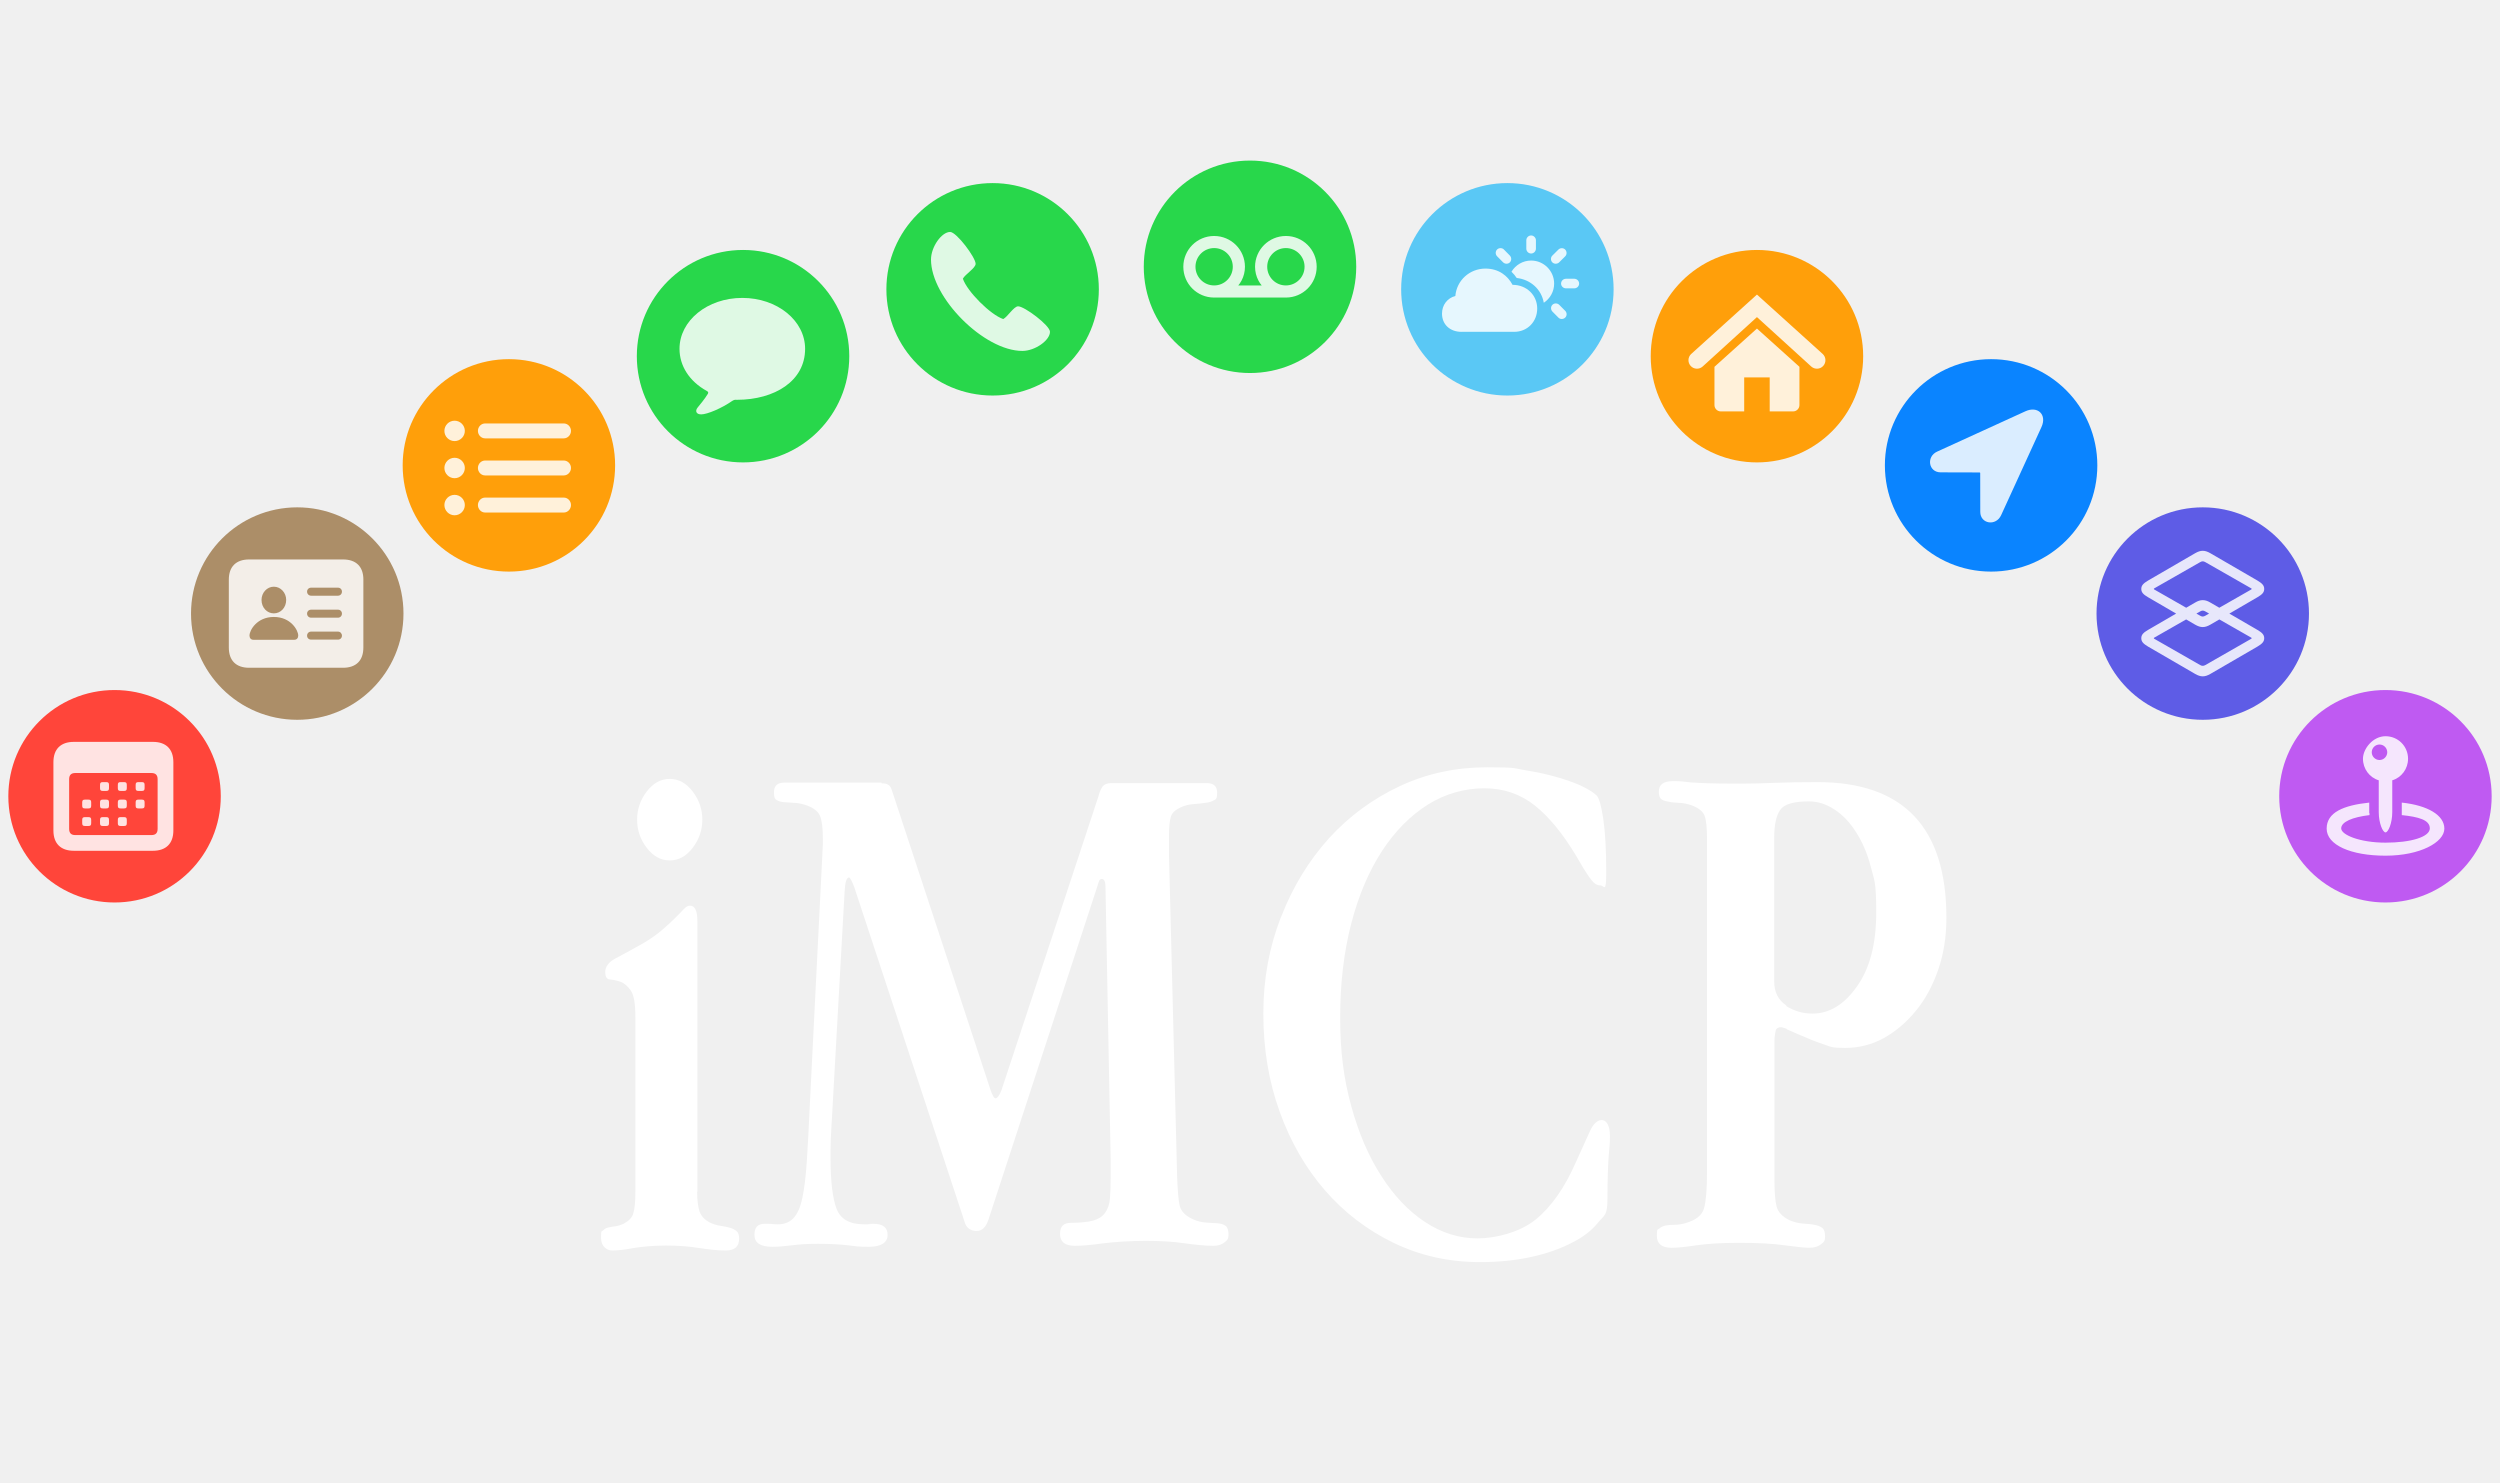
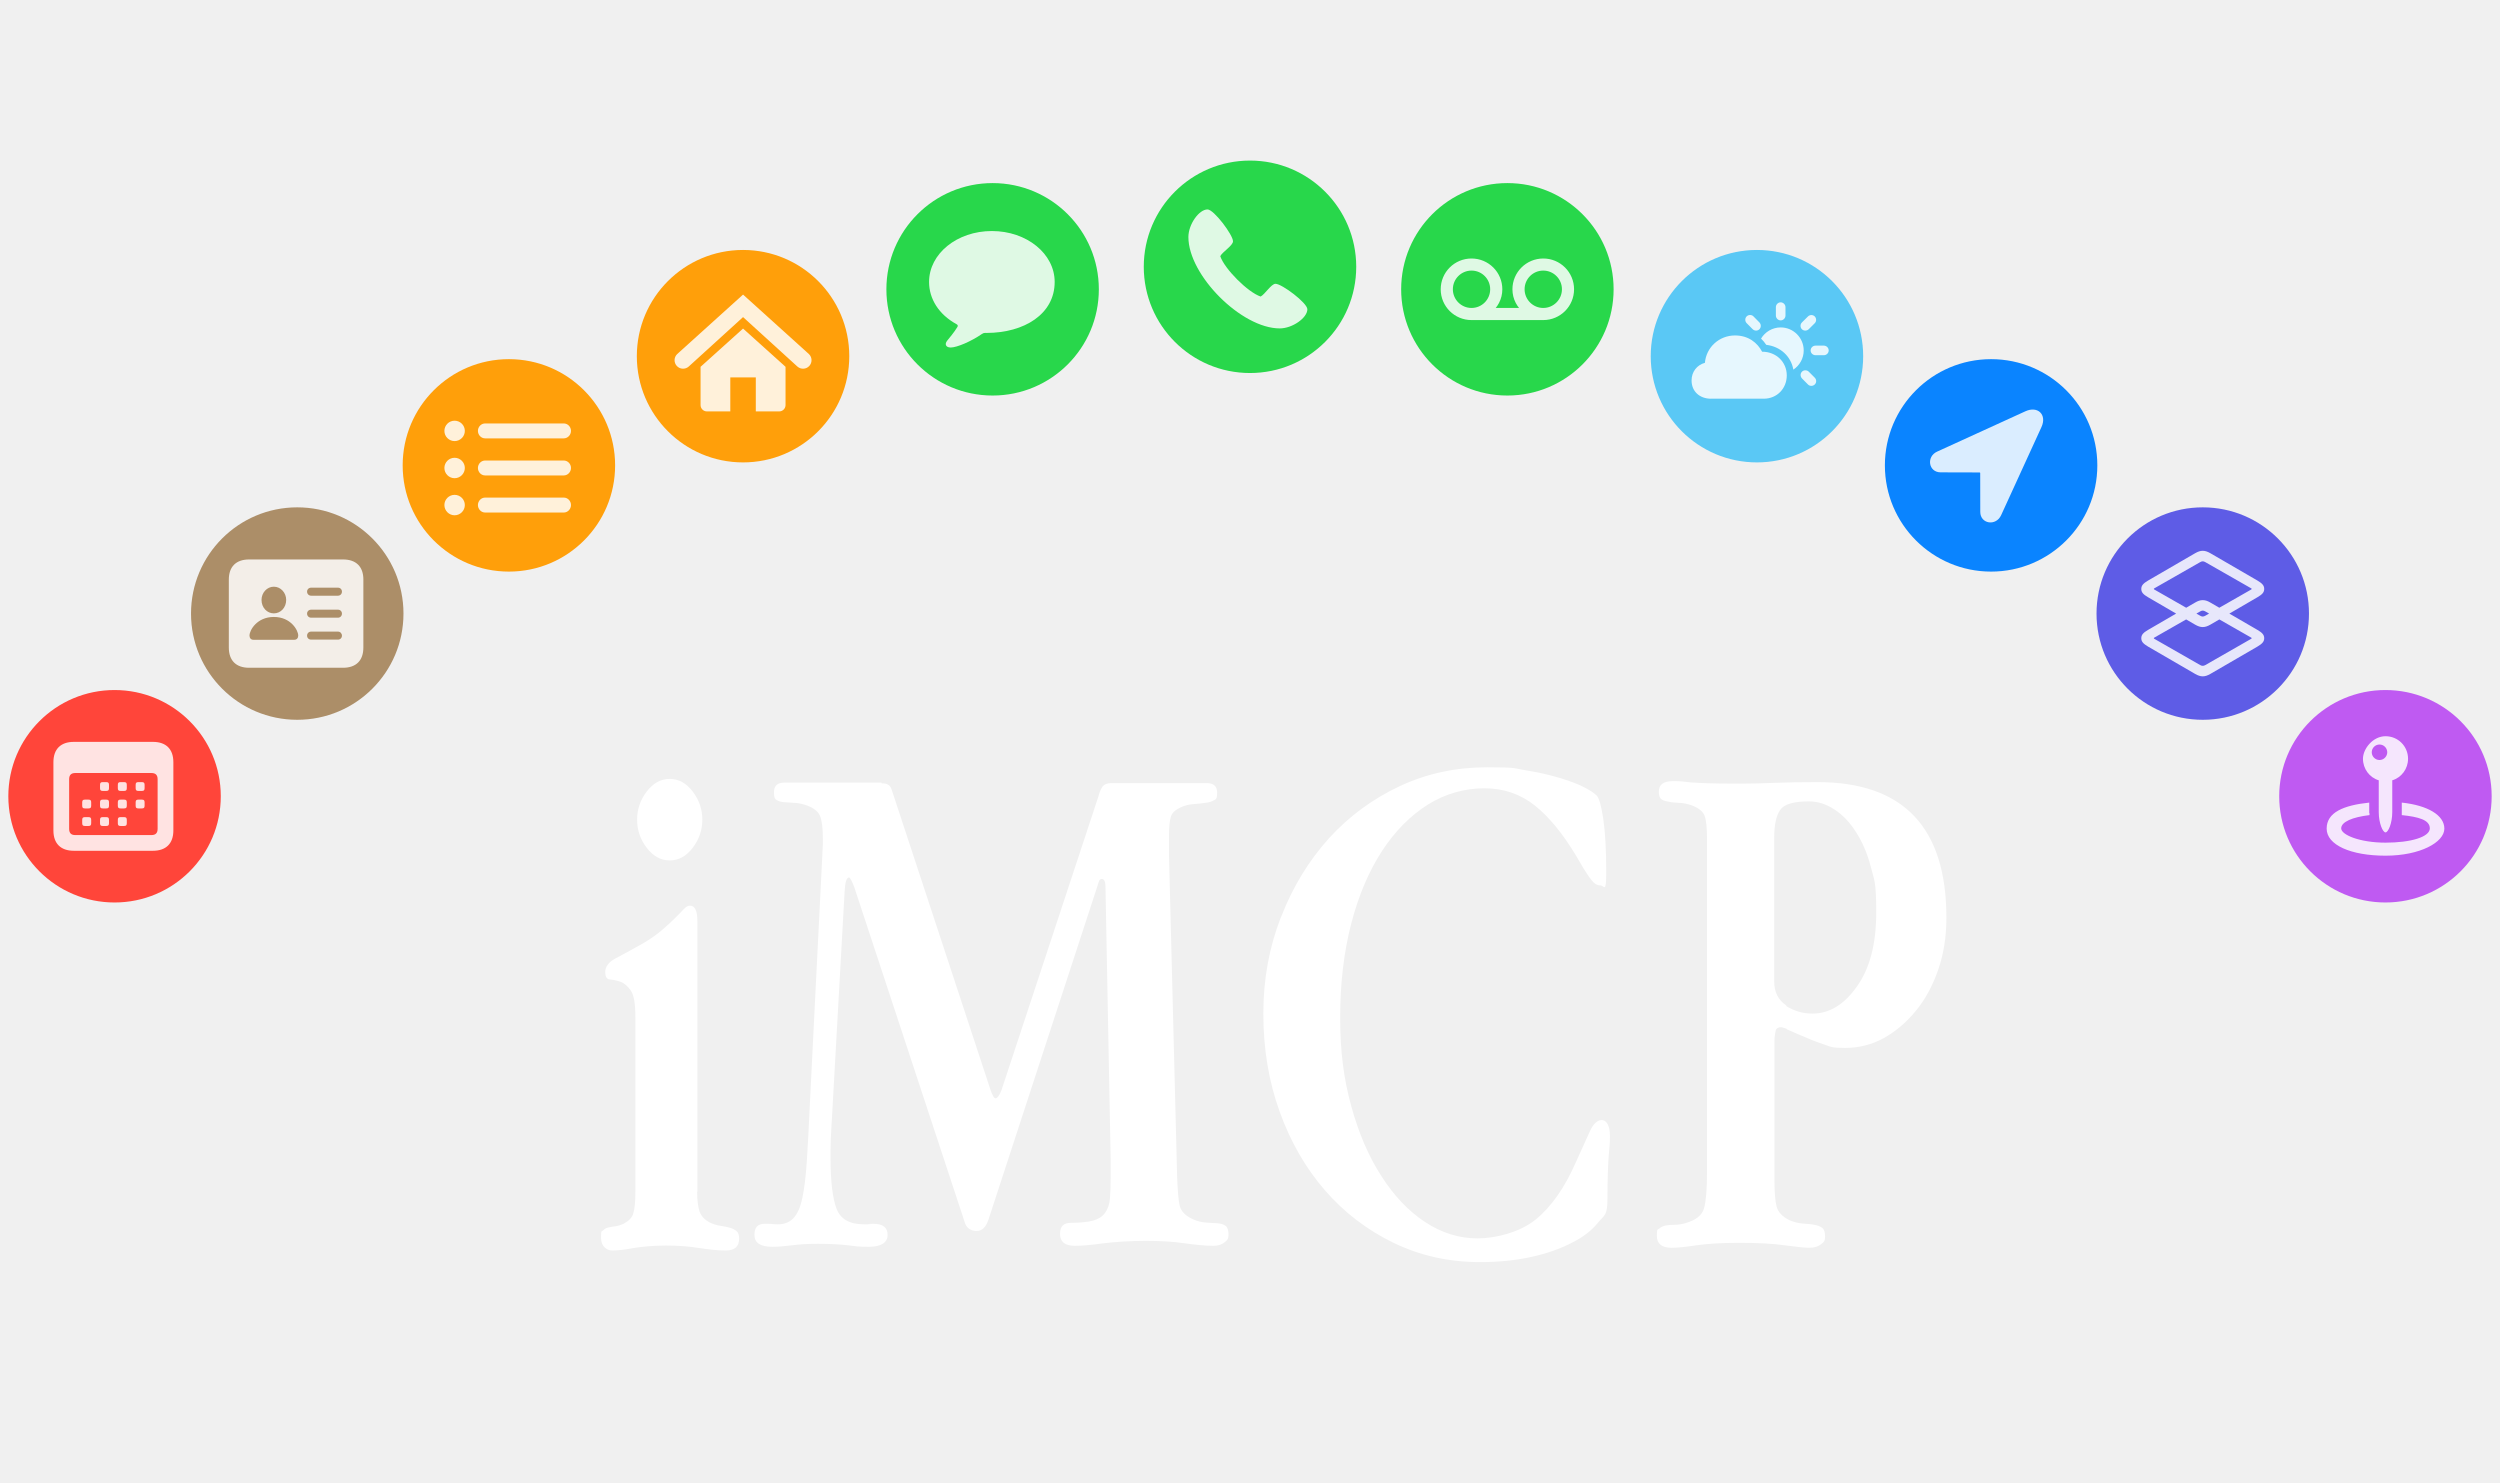
<svg xmlns="http://www.w3.org/2000/svg" viewBox="0 0 1012 600">
  <g fill="#fff">
    <path d="M282.2,482.4c0,3.6.4,6.3,1,8.1.7,1.8,2,3.2,3.8,4.2,1.6.8,3.1,1.3,4.6,1.5s2.8.5,3.9.8,2,.8,2.7,1.4,1,1.6,1,3c0,3.2-1.8,4.8-5.4,4.8s-6.6-.4-10.8-1c-4.2-.7-8.6-1-13.4-1s-9.5.4-13.1,1c-3.6.7-6.5,1-8.7,1s-4.5-1.7-4.5-5.1.2-2.4.8-3,1.2-1,2.1-1.2c.9-.2,1.9-.4,2.9-.5s2.1-.5,3.3-1c2.2-1.2,3.6-2.6,4-4.4.5-1.7.8-4.5.8-8.5v-70.8c0-5.4-.6-9-1.9-10.8s-2.7-3-4.2-3.5-2.9-.8-4.2-.9-1.9-1.1-1.9-3.1,1.4-4,4.1-5.4,6.5-3.5,11.5-6.3c3-1.8,5.5-3.6,7.6-5.4,2.1-1.8,3.8-3.4,5.2-4.8,1.4-1.4,2.5-2.5,3.4-3.5.9-.9,1.7-1.4,2.5-1.4,2,0,3,2.1,3,6.3v109.5ZM280.4,320.4c2.6,3.4,3.9,7.2,3.9,11.4s-1.3,8-3.9,11.4-5.7,5.1-9.3,5.1-6.7-1.7-9.3-5.1c-2.6-3.4-3.9-7.2-3.9-11.4s1.3-8,3.9-11.4,5.7-5.1,9.3-5.1,6.7,1.7,9.3,5.1Z" />
    <path d="M356.9,317.1c1,0,1.9.1,2.5.5.7.3,1.2,1,1.6,2.2l39.9,121.2c.8,2.4,1.5,3.6,2.1,3.6s1.6-1.1,2.4-3.3l39.3-119.1c.4-1.6,1-2.9,1.6-3.8.7-.9,1.9-1.4,3.5-1.4h38.7c2.8,0,4.2,1.3,4.2,3.9s-.5,2.6-1.4,3.1-2,.9-3.5,1c-1.4.2-3,.4-4.6.5-1.7.1-3.5.5-5.2,1.3-2.2,1-3.5,2.2-4,3.7-.5,1.5-.8,4.2-.8,8.2v7.1l3.3,130.5c.2,5.4.5,9.2,1,11.6.5,2.4,2.4,4.3,5.5,5.7,1.8.8,3.6,1.2,5.4,1.3s3.4.2,4.6.3c1.3.1,2.4.5,3.1,1,.8.6,1.2,1.8,1.2,3.6s-.5,2.2-1.6,3.1-2.6,1.4-4.6,1.4c-3.2,0-7-.4-11.5-1-4.5-.7-9.8-1-15.8-1s-12.4.4-17.2,1c-4.9.7-8.8,1-11.5,1-4,0-6-1.6-6-4.8s1.5-4.5,4.5-4.5,6.8-.3,8.9-.9c2.1-.6,3.7-1.6,4.8-3.1,1.1-1.5,1.8-3.4,2-5.8s.3-5.4.3-8.9v-6.9l-2.1-110.3c0-2.2-.5-3.3-1.5-3.3s-1.2,1-1.8,3l-44.1,135c-1,3-2.6,4.5-4.8,4.5s-4.2-1.2-4.8-3.6l-44.7-135.6c-1-2.6-1.7-3.9-2.1-3.9-1,0-1.6,1.9-1.8,5.7l-5.1,91.2c-.2,3.4-.4,6.5-.5,9.2-.1,2.8-.1,5.3-.1,7.5,0,9.3.8,16.1,2.4,20.4,1.6,4.3,5.3,6.4,11.1,6.4s1.2,0,1.8-.1c.6-.1,1.3-.1,2.1-.1,3.8,0,5.7,1.5,5.7,4.5s-2.5,4.8-7.5,4.8-5-.2-8.5-.6-7.5-.6-12.1-.6-7.5.2-10.6.6-5.8.6-8,.6c-4.8,0-7.2-1.6-7.2-4.8s1.4-4.5,4.2-4.5,2.2,0,3.1.1,1.6.1,2.2.1c2.6,0,4.7-.8,6.3-2.5,1.6-1.7,2.8-4.4,3.6-8.2.8-3.8,1.4-8.7,1.8-14.8s.8-13.5,1.2-22.5l5.1-101.9c0-.4,0-1.1.1-2.1s.1-2.3.1-3.9c0-4.6-.4-7.7-1.2-9.5-.8-1.8-2.6-3.2-5.4-4.2-1.8-.6-3.5-1-5.1-1-1.6-.1-3-.2-4.2-.3-1.2-.1-2.1-.4-2.9-.9s-1-1.5-1-3.1c0-2.6,1.4-3.9,4.2-3.9h39.3Z" />
    <path d="M518.7,370.9c4.7-12.1,11.2-22.6,19.3-31.6,8.2-9,17.8-16,28.7-21.1s22.7-7.6,35.2-7.6,10.6.4,15.6,1.2,9.5,1.8,13.5,3,7.3,2.4,9.9,3.7c2.6,1.3,4.4,2.5,5.4,3.5s1.9,4.1,2.7,9.5c.8,5.3,1.2,12.5,1.2,21.5s-.8,5.4-2.4,5.4-2.8-1-4.3-3.1-3.3-5-5.5-8.9c-5.4-9-11-15.8-16.8-20.4s-12.6-6.9-20.4-6.9-15.8,2.2-22.8,6.6c-7,4.4-13.2,10.6-18.5,18.7s-9.5,17.9-12.5,29.4-4.5,24.2-4.5,38.2,1.5,24.9,4.5,35.8,7,20.3,12.2,28.3c5.1,8,11,14.2,17.7,18.6s13.8,6.6,21.2,6.6,17.2-2.5,23.5-7.6,11.8-12.9,16.3-23.2c2.4-5.4,4.3-9.6,5.7-12.6s3-4.5,4.8-4.5,3.3,2.1,3.3,6.3-.2,4-.5,8.2-.5,10-.5,17.2-1.2,6.6-3.8,9.8-6,5.9-10.7,8.2c-4.6,2.4-10,4.3-16.3,5.7-6.3,1.4-13.2,2.1-20.8,2.1-12.6,0-24.2-2.6-35-7.8-10.7-5.2-20-12.3-27.8-21.3s-13.9-19.6-18.3-31.8c-4.4-12.2-6.6-25.4-6.6-39.6s2.4-27,7.1-39.1h0Z" />
    <path d="M723.1,416.4c-1.2-.4-1.9-.6-2.1-.6-1.2,0-2,.5-2.2,1.4s-.5,2.4-.5,4.4v55.9c0,5.2.3,8.9.9,11,.6,2.2,2.3,4,5.1,5.4,1.8.8,3.6,1.2,5.4,1.4,1.8.1,3.3.2,4.7.5,1.3.2,2.3.6,3.2,1.2.8.6,1.2,1.8,1.2,3.6s-.5,2.2-1.7,3.1c-1.1.9-2.7,1.4-4.7,1.4s-5.3-.4-10-1c-4.7-.7-10.8-1-18.5-1s-12.8.4-17.2,1c-4.5.7-7.8,1-10,1-4,0-6-1.6-6-4.8s.3-2.4,1-3,1.5-1,2.5-1.2,2.2-.3,3.6-.3,2.8-.2,4.2-.6c4.4-1.2,7-3.2,7.8-6.1.8-2.9,1.2-7.7,1.2-14.5v-135.1c0-4.4-.3-7.5-1-9.3-.7-1.8-2.5-3.2-5.2-4.2-1.8-.6-3.5-1-5.2-1-1.7-.1-3.2-.2-4.3-.5-1.2-.2-2.2-.5-2.8-1-.7-.5-1-1.5-1-3.1,0-2.8,1.9-4.2,5.7-4.2s3.2.1,7,.5c3.9.3,9.5.5,16.7.5h4.8c3.4,0,7.6-.1,12.6-.3,5-.2,10.8-.3,17.4-.3,34.8,0,52.2,18.3,52.2,54.9c0,7.8-1.1,14.6-3.3,21s-5.2,12-9,16.6c-3.8,4.7-8.2,8.4-13,11.1-4.9,2.7-10.2,4-15.8,4s-5.7-.5-8.7-1.5-6.3-2.3-9.9-3.9l-4.8-2.1h0ZM723,407.2c3.3,2.1,6.8,3.1,10.7,3.1,6.8,0,12.8-3.6,18-11,5.2-7.3,7.8-17.2,7.8-29.9s-.8-13-2.2-18.5-3.5-10.2-6-14.1-5.4-7-8.7-9.1c-3.3-2.2-6.8-3.3-10.3-3.3-6.2,0-10.1,1.1-11.7,3.5-1.6,2.3-2.4,6-2.4,11.2v58.2c0,4.4,1.7,7.6,5,9.8Z" />
  </g>
  <svg version="1.1" viewBox="0 0 100 100" x="3.373" y="279.327" width="86" height="86">
    <circle fill="#ff453a" cx="50" cy="50" r="50" />
    <g fill="#fff" fill-opacity="0.85">
      <path d="M30.83,75.66h37.23c6.18,0,9.62-3.42,9.62-9.56v-32.15c0-6.14-3.44-9.55-9.62-9.55H30.83c-6.17,0-9.61,3.4-9.61,9.55v32.15c0,6.15,3.44,9.56,9.61,9.56ZM31.52,68.27c-1.92,0-2.9-.9-2.9-2.94v-23.34c0-2.03.99-2.93,2.9-2.93h35.83c1.91,0,2.92.89,2.92,2.93v23.34c0,2.05-1.01,2.94-2.92,2.94H31.52ZM44.49,47.49h1.55c1,0,1.34-.31,1.34-1.3v-1.55c0-.99-.34-1.3-1.34-1.3h-1.55c-.99,0-1.33.31-1.33,1.3v1.55c0,.99.34,1.3,1.33,1.3ZM52.86,47.49h1.57c.99,0,1.33-.31,1.33-1.3v-1.55c0-.99-.34-1.3-1.33-1.3h-1.57c-.98,0-1.32.31-1.32,1.3v1.55c0,.99.34,1.3,1.32,1.3ZM61.25,47.49h1.57c.98,0,1.32-.31,1.32-1.3v-1.55c0-.99-.35-1.3-1.32-1.3h-1.57c-.98,0-1.32.31-1.32,1.3v1.55c0,.99.35,1.3,1.32,1.3ZM36.11,55.73h1.57c.98,0,1.32-.31,1.32-1.28v-1.57c0-.99-.35-1.3-1.32-1.3h-1.57c-.98,0-1.34.31-1.34,1.3v1.57c0,.98.36,1.28,1.34,1.28ZM44.49,55.73h1.55c1,0,1.34-.31,1.34-1.28v-1.57c0-.99-.34-1.3-1.34-1.3h-1.55c-.99,0-1.33.31-1.33,1.3v1.57c0,.98.34,1.28,1.33,1.28ZM52.86,55.73h1.57c.99,0,1.33-.31,1.33-1.28v-1.57c0-.99-.34-1.3-1.33-1.3h-1.57c-.98,0-1.32.31-1.32,1.3v1.57c0,.98.34,1.28,1.32,1.28ZM61.25,55.73h1.57c.98,0,1.32-.31,1.32-1.28v-1.57c0-.99-.35-1.3-1.32-1.3h-1.57c-.98,0-1.32.31-1.32,1.3v1.57c0,.98.35,1.28,1.32,1.28ZM36.11,63.99h1.57c.98,0,1.32-.32,1.32-1.3v-1.57c0-.99-.35-1.3-1.32-1.3h-1.57c-.98,0-1.34.31-1.34,1.3v1.57c0,.98.36,1.3,1.34,1.3ZM44.49,63.99h1.55c1,0,1.34-.32,1.34-1.3v-1.57c0-.99-.34-1.3-1.34-1.3h-1.55c-.99,0-1.33.31-1.33,1.3v1.57c0,.98.34,1.3,1.33,1.3ZM52.86,63.99h1.57c.99,0,1.33-.32,1.33-1.3v-1.57c0-.99-.34-1.3-1.33-1.3h-1.57c-.98,0-1.32.31-1.32,1.3v1.57c0,.98.34,1.3,1.32,1.3Z" />
    </g>
  </svg>
  <svg version="1.1" viewBox="0 0 100 100" x="77.327" y="205.373" width="86" height="86">
    <circle fill="#ac8e68" cx="50" cy="50" r="50" />
    <g fill="#fff" fill-opacity="0.85">
      <path class="st1" d="M81.12,34.03v31.97c0,6.1-3.41,9.51-9.57,9.51H27.35c-6.14,0-9.56-3.4-9.56-9.51v-31.97c0-6.11,3.42-9.5,9.56-9.5h44.21c6.16,0,9.57,3.39,9.57,9.5ZM27.52,60.35c0,1.1.64,1.99,1.84,1.99h19.25c1.22,0,1.85-.89,1.85-1.99,0-2.48-3.49-8.76-11.47-8.76s-11.47,6.27-11.47,8.76ZM56.53,58.49c-1.11,0-1.91.84-1.91,1.91s.8,1.86,1.91,1.86h12.64c1.07,0,1.87-.8,1.87-1.86s-.8-1.91-1.87-1.91h-12.64ZM56.53,48.17c-1.11,0-1.91.82-1.91,1.86s.8,1.91,1.91,1.91h12.64c1.07,0,1.87-.84,1.87-1.91s-.8-1.86-1.87-1.86h-12.64ZM33.18,43.58c0,3.62,2.61,6.33,5.8,6.33,3.21,0,5.81-2.71,5.81-6.33,0-3.41-2.6-6.23-5.81-6.23s-5.8,2.82-5.8,6.23ZM56.53,37.81c-1.11,0-1.91.82-1.91,1.87s.8,1.91,1.91,1.91h12.64c1.07,0,1.87-.84,1.87-1.91s-.8-1.87-1.87-1.87h-12.64Z" />
    </g>
  </svg>
  <svg version="1.1" viewBox="0 0 100 100" x="163.000" y="145.385" width="86" height="86">
    <circle fill="#ff9f0a" cx="50" cy="50" r="50" />
    <g fill="#fff" fill-opacity=".85">
      <path d="M38.83,72.2h36.98c1.91,0,3.42-1.64,3.42-3.53s-1.48-3.51-3.42-3.51h-36.98c-1.92,0-3.41,1.62-3.41,3.51s1.51,3.53,3.41,3.53Z" />
      <path d="M24.44,73.49c2.65,0,4.82-2.17,4.82-4.82s-2.17-4.8-4.82-4.8-4.8,2.15-4.8,4.8,2.17,4.82,4.8,4.82Z" />
      <path d="M38.83,54.74h36.98c1.91,0,3.42-1.64,3.42-3.51s-1.48-3.52-3.42-3.52h-36.98c-1.92,0-3.41,1.62-3.41,3.52s1.51,3.51,3.41,3.51Z" />
      <path d="M24.44,56.04c2.65,0,4.82-2.17,4.82-4.82s-2.17-4.8-4.82-4.8-4.8,2.15-4.8,4.8,2.17,4.82,4.8,4.82Z" />
      <path d="M38.83,37.29h36.98c1.91,0,3.42-1.64,3.42-3.52s-1.48-3.51-3.42-3.51h-36.98c-1.92,0-3.41,1.62-3.41,3.51s1.51,3.52,3.41,3.52Z" />
      <path d="M24.44,38.57c2.65,0,4.82-2.15,4.82-4.8s-2.17-4.8-4.82-4.8-4.8,2.15-4.8,4.8,2.17,4.8,4.8,4.8Z" />
    </g>
  </svg>
  <svg viewBox="0 0 100 100" x="257.788" y="101.184" width="86" height="86">
+     <circle fill="#ff9f0a" cx="50" cy="50" r="50" />
+     <g fill="#fff" opacity=".85">
+       <path d="M50,21 81,49a4,4 0 0 1-5.4,5.9L50,31.6 24.4,54.9A4,4 0 0 1 19,49Z" />
+       <path fill-rule="evenodd" d="M50,37 70,55V73a3,3 0 0 1-3,3H33a3,3 0 0 1-3-3V55ZM44,60h12v16H44Z" />
+     </g>
+   </svg>
+   <svg viewBox="0 0 100 100" x="358.811" y="74.115" width="86" height="86">
    <circle fill="#28d74b" cx="50" cy="50" r="50" />
    <g fill="#fff" fill-opacity="0.85">
      <path d="M30.19,77.4c3.04,0,9.82-2.94,14.79-6.39.59-.4,1.01-.5,1.53-.5.3.01.53.02.7.02,17.63-.04,32-8.83,32-23.99,0-13.3-13.15-23.97-29.56-23.97s-29.56,10.67-29.56,23.97c0,7.9,4.52,15.26,12.9,19.86.63.34.75.71.46,1.29-1.56,2.6-3.8,5.19-4.83,6.48-1.36,1.68-.56,3.21,1.57,3.21Z" />
    </g>
  </svg>
-   <svg viewBox="0 0 100 100" x="358.811" y="74.115" width="86" height="86">
+   <svg viewBox="0 0 100 100" x="463.000" y="65.000" width="86" height="86">
    <circle fill="#28d74b" cx="50" cy="50" r="50" />
    <g fill="#fff" fill-opacity="0.85">
      <path d="M30,23c-4,0-9,7-9,13,0,18,25,43,43,43,6,0,13-5,13-9,0-3-12-12-15-12-2,0-5,5-7,6-6-2-17-13-19-19,1-2,6-5,6-7,0-3-9-15-12-15Z" />
    </g>
  </svg>
-   <svg viewBox="0 0 100 100" x="463.000" y="65.000" width="86" height="86">
+   <svg viewBox="0 0 100 100" x="567.189" y="74.115" width="86" height="86">
    <circle fill="#28d74b" cx="50" cy="50" r="50" />
    <g fill="#fff" stroke="#fff" stroke-width="22" stroke-linejoin="round" opacity="0.85">
      <path transform="translate(20.000 36.882) scale(0.12596)" d="M1.06581e-14 104.043C1.06581e-14 161.656 46.572 208.086 104.043 208.086L372.297 208.086C429.839 208.086 476.341 161.585 476.341 104.043C476.341 46.431 429.768 0 372.297 0C314.685 0 268.048 46.502 268.048 104.043C268.048 137.03 284.031 166.78 309.472 184.8L166.868 184.8C192.309 166.78 208.292 137.03 208.292 104.043C208.292 46.431 161.72 0 104.043 0C46.502 0 1.06581e-14 46.502 1.06581e-14 104.043ZM23.421 103.908C23.421 59.335 59.605 23.151 104.178 23.151C148.752 23.151 184.865 59.335 184.865 103.908C184.865 148.617 148.752 184.8 104.178 184.8C59.605 184.8 23.421 148.617 23.421 103.908ZM291.476 103.908C291.476 59.335 327.589 23.151 372.162 23.151C416.736 23.151 453.055 59.335 453.055 103.908C453.055 148.617 416.736 184.8 372.162 184.8C327.589 184.8 291.476 148.617 291.476 103.908Z" />
    </g>
  </svg>
-   <svg version="1.1" viewBox="0 0 100 100" x="567.189" y="74.115" width="86" height="86">
+   <svg version="1.1" viewBox="0 0 100 100" x="668.212" y="101.184" width="86" height="86">
    <circle fill="#5ac8f5" cx="50" cy="50" r="50" />
    <g fill="#fff" fill-opacity=".85">
      <path d="M74.42,57.32l2.79,2.8c.88.88.9,2.32.02,3.18-.87.87-2.36.91-3.21.02l-2.8-2.82c-.87-.91-.9-2.34-.02-3.21.87-.87,2.32-.86,3.21.02ZM72.01,47.29c0,3.77-1.94,7.1-4.87,9.04-1.12-6.3-6.15-10.91-12.76-11.67-.7-1.05-1.51-2.04-2.45-2.94,1.89-3.15,5.34-5.26,9.26-5.26,5.95,0,10.82,4.87,10.82,10.84ZM83.77,47.3c0,1.24-1.03,2.24-2.27,2.24h-3.94c-1.23,0-2.29-.99-2.29-2.24s1.06-2.27,2.29-2.27h3.94c1.24,0,2.27,1.03,2.27,2.27ZM77.2,31.29c.87.87.88,2.34-.01,3.21l-2.8,2.79c-.88.87-2.35.89-3.23.03-.87-.87-.87-2.35.03-3.22l2.81-2.79c.89-.89,2.33-.89,3.21-.03ZM48.37,31.28l2.78,2.82c.86.89.88,2.34.02,3.21-.87.87-2.32.86-3.22-.04l-2.78-2.81c-.86-.86-.89-2.31-.02-3.19.87-.87,2.37-.88,3.22,0ZM63.43,26.92v3.95c0,1.24-1.03,2.28-2.27,2.28s-2.25-1.05-2.25-2.28v-3.95c0-1.24,1.03-2.27,2.25-2.27s2.27,1.04,2.27,2.27Z" />
      <path d="M28.42,70.01h24.81c6.15,0,10.81-4.74,10.81-10.97s-4.91-11.15-11.61-11.15c-2.24-4.2-6.41-7.65-12.77-7.65-7.41,0-13.54,5.56-14.15,12.88-3.78,1.03-6.28,4.25-6.28,8.31,0,5.07,3.69,8.59,9.19,8.59Z" />
-     </g>
-   </svg>
-   <svg viewBox="0 0 100 100" x="668.212" y="101.184" width="86" height="86">
-     <circle fill="#ff9f0a" cx="50" cy="50" r="50" />
-     <g fill="#fff" opacity=".85">
-       <path d="M50,21 81,49a4,4 0 0 1-5.4,5.9L50,31.6 24.4,54.9A4,4 0 0 1 19,49Z" />
-       <path fill-rule="evenodd" d="M50,37 70,55V73a3,3 0 0 1-3,3H33a3,3 0 0 1-3-3V55ZM44,60h12v16H44Z" />
    </g>
  </svg>
  <svg version="1.1" viewBox="0 0 100 100" x="763.000" y="145.385" width="86" height="86">
    <circle fill="#0a84ff" cx="50" cy="50" r="50" />
    <g fill="#fff" fill-opacity="0.85">
      <path d="M26.24,53.28l18.31.05c.23,0,.32.09.32.31l.03,18.25c0,5.68,7.4,6.9,9.84,1.51l18.98-41.47c2.65-5.85-1.77-10.03-7.54-7.41l-41.58,19c-5.21,2.36-4.09,9.75,1.64,9.76Z" />
    </g>
  </svg>
  <svg viewBox="0 0 100 100" x="848.673" y="205.373" width="86" height="86">
    <circle fill="#5e5ce6" cx="50" cy="50" r="50" />
    <g fill="#fff" fill-opacity="0.85" transform="translate(50 50) scale(0.58) translate(-62.33895 34.1361)">
      <path d="M62.334 16.811C64.314 16.811 66.211 16.168 68.574 14.81L106.744-7.354C110.703-9.686 112.217-11.448 112.217-14.144C112.217-16.778 110.703-18.593 106.744-20.873L68.574-43.047C66.211-44.446 64.314-45.038 62.334-45.038C60.364-45.038 58.467-44.446 56.104-43.047L17.935-20.873C13.975-18.593 12.461-16.778 12.461-14.144C12.461-11.448 13.975-9.686 17.935-7.354L56.104 14.81C58.467 16.168 60.364 16.811 62.334 16.811ZM62.334 8.274C61.628 8.274 61.006 8.087 60.187 7.621L23.031-13.653C22.78-13.758 22.655-13.873 22.655-14.144C22.655-14.353 22.78-14.468 23.031-14.625L60.187-35.847C61.006-36.314 61.628-36.552 62.334-36.552C63.039-36.552 63.672-36.314 64.491-35.847L101.648-14.625C101.898-14.468 102.023-14.353 102.023-14.144C102.023-13.873 101.898-13.758 101.648-13.653L64.491 7.621C63.672 8.087 63.039 8.274 62.334 8.274ZM62.334-23.183C64.314-23.183 66.211-23.816 68.574-25.174L106.744-47.399C110.703-49.68 112.217-51.442 112.217-54.128C112.217-56.824 110.703-58.576 106.744-60.919L68.574-83.082C66.211-84.44 64.314-85.083 62.334-85.083C60.364-85.083 58.467-84.44 56.104-83.082L17.935-60.919C13.975-58.576 12.461-56.824 12.461-54.128C12.461-51.442 13.975-49.68 17.935-47.399L56.104-25.174C58.467-23.816 60.364-23.183 62.334-23.183ZM62.334-31.72C61.628-31.72 61.006-31.959 60.187-32.425L23.031-53.648C22.78-53.752 22.655-53.919 22.655-54.128C22.655-54.389 22.78-54.514 23.031-54.619L60.187-75.841C61.006-76.308 61.628-76.546 62.334-76.546C63.039-76.546 63.672-76.308 64.491-75.841L101.648-54.619C101.898-54.514 102.023-54.389 102.023-54.128C102.023-53.919 101.898-53.752 101.648-53.648L64.491-32.425C63.672-31.959 63.039-31.72 62.334-31.72Z" />
    </g>
  </svg>
  <svg version="1.1" viewBox="0 0 100 100" x="922.627" y="279.327" width="86" height="86">
    <circle fill="#bf5af2" cx="50" cy="50" r="50" />
    <g fill="#fff" fill-opacity="0.85">
      <path d="M42.49,57.93v.94c-8.01.94-13.32,3.18-13.32,6.25s8.84,6.72,20.86,6.72,20.86-2.71,20.86-6.72-5.3-5.42-13.2-6.25v-5.89c12.14,1.3,20.04,5.89,20.04,12.26s-11.31,12.73-27.7,12.73-27.7-5.07-27.7-12.73,7.9-10.96,20.04-12.26v4.95h.12Z" />
      <path d="M60.64,32.35c0,4.71-3.06,8.84-7.43,10.14v14.97c0,5.19-1.89,9.55-3.18,9.55s-3.18-4.36-3.18-9.55v-14.97c-4.36-1.3-7.43-5.42-7.43-10.14s4.71-10.61,10.61-10.61,10.61,4.71,10.61,10.61ZM43.55,29.29c0,2,1.65,3.65,3.65,3.65s3.65-1.65,3.65-3.65-1.65-3.65-3.65-3.65-3.65,1.65-3.65,3.65h0Z" />
    </g>
  </svg>
</svg>
